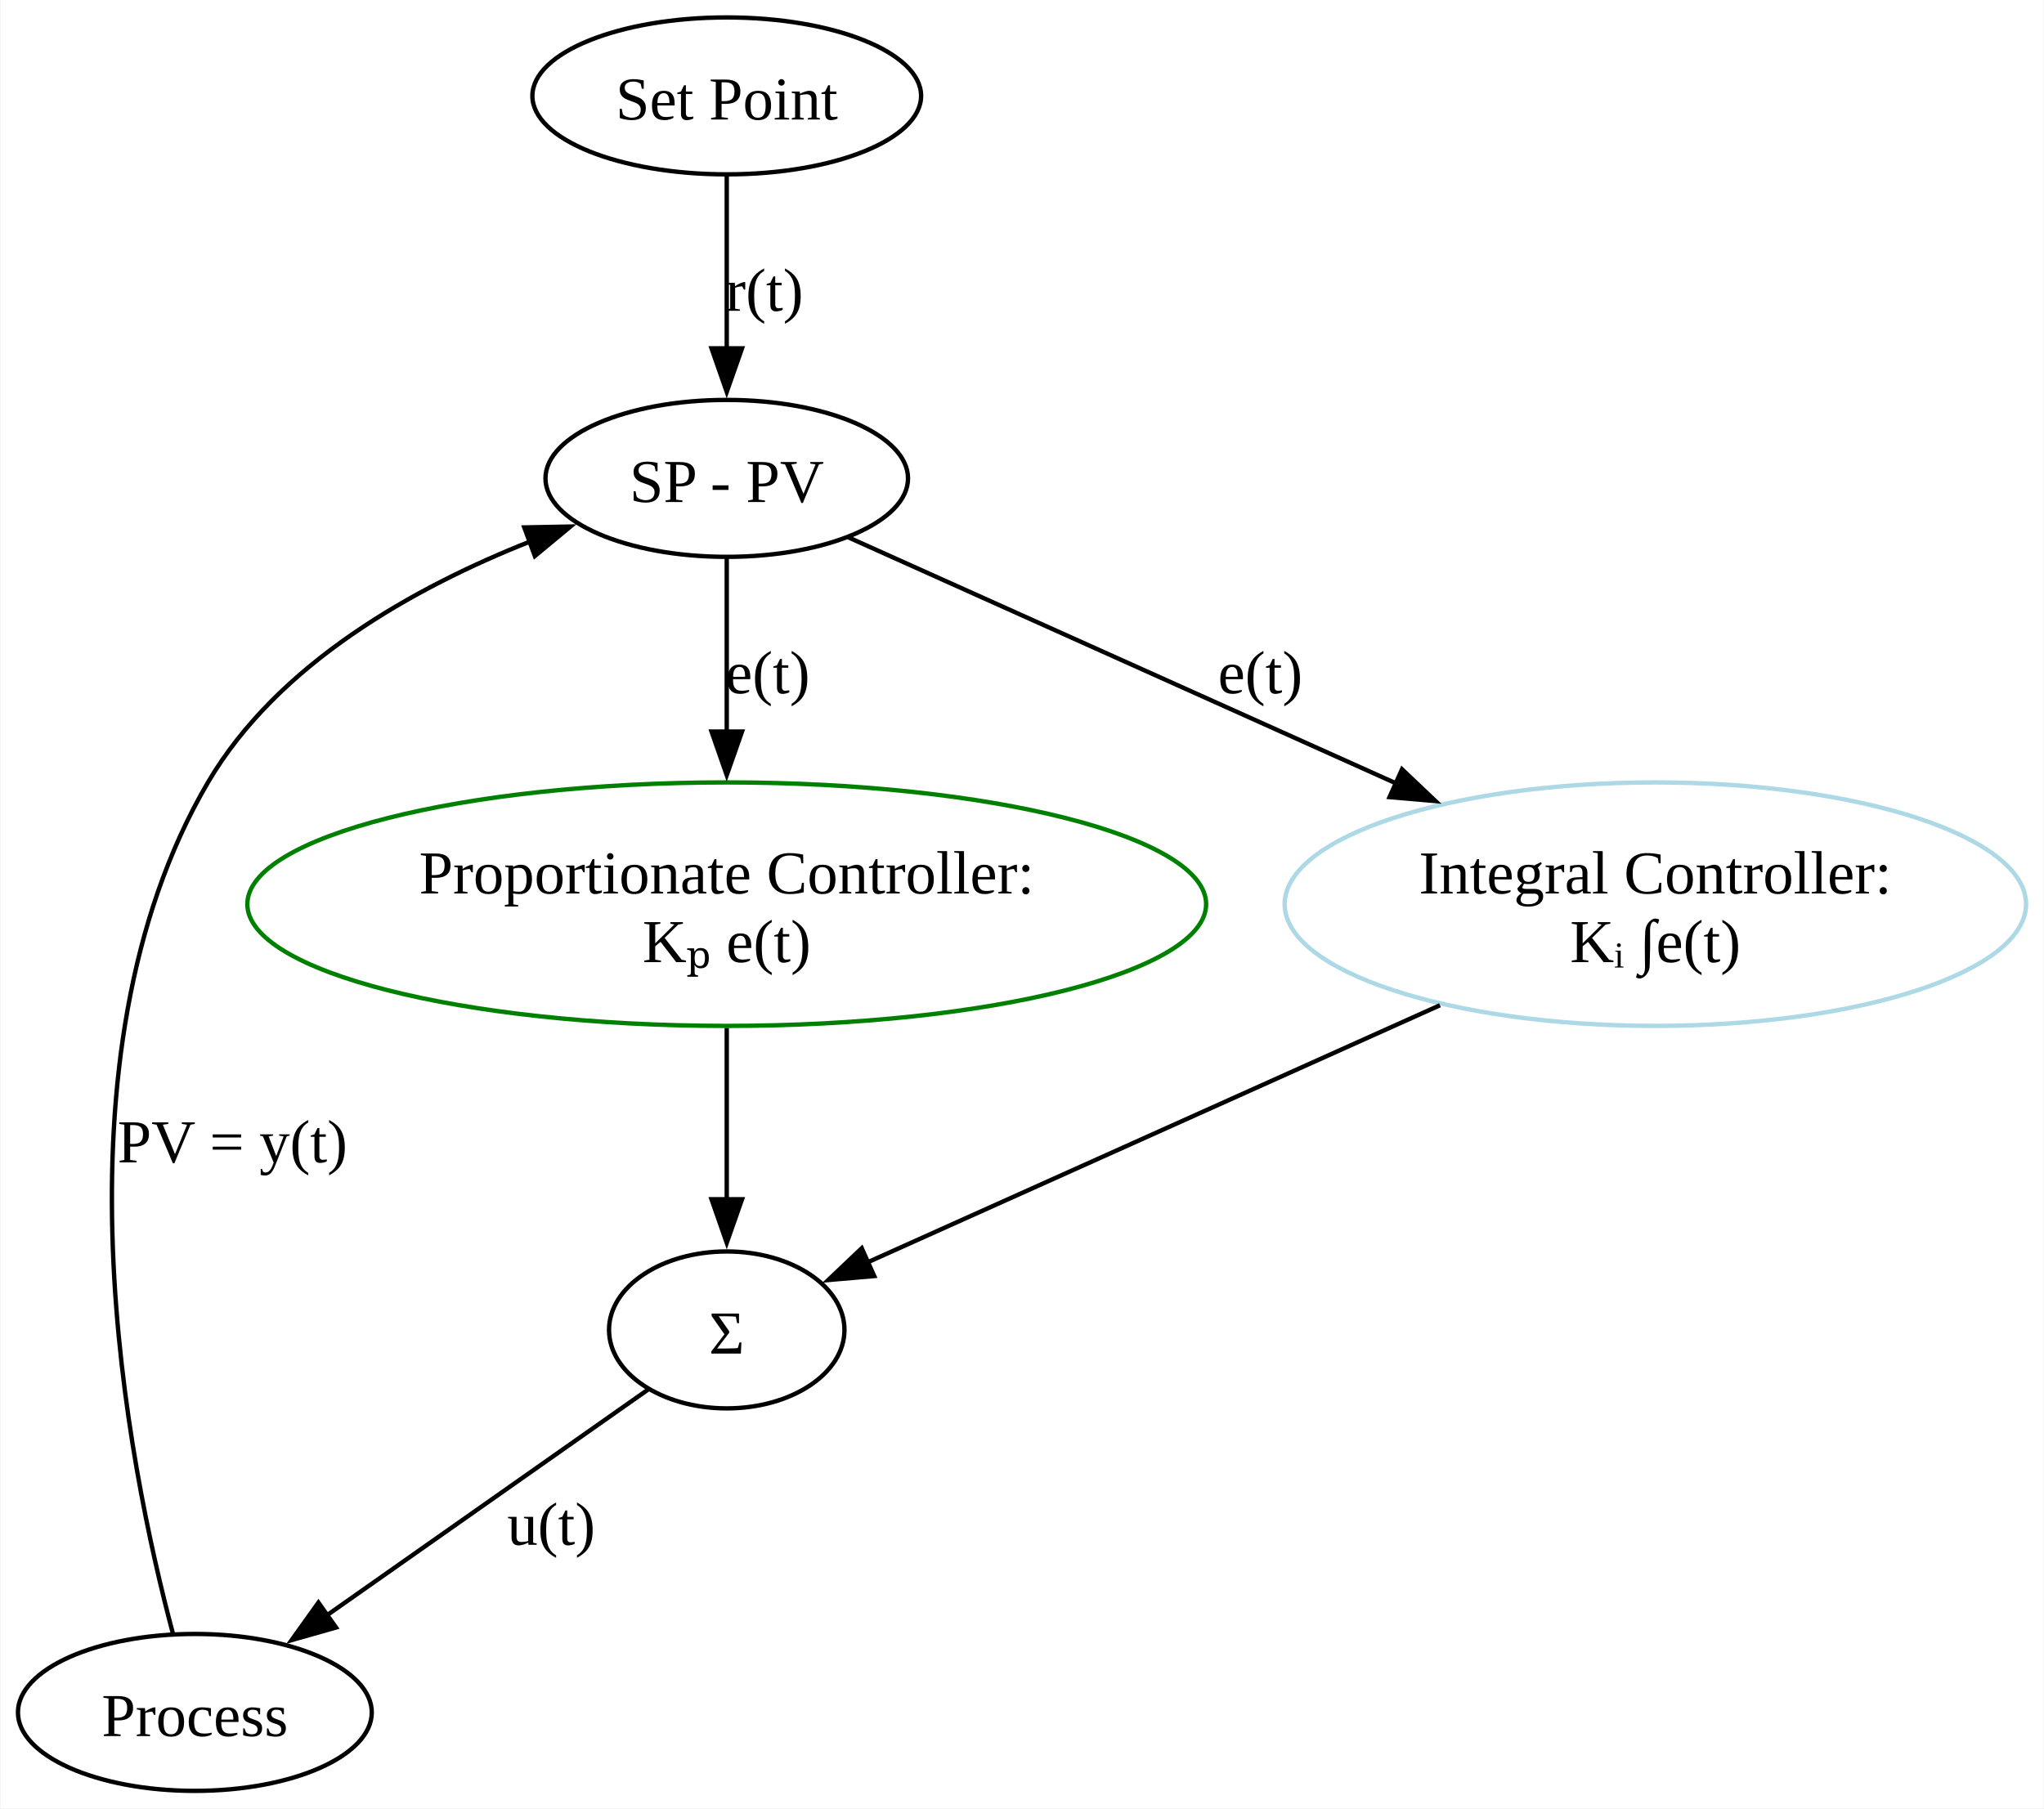
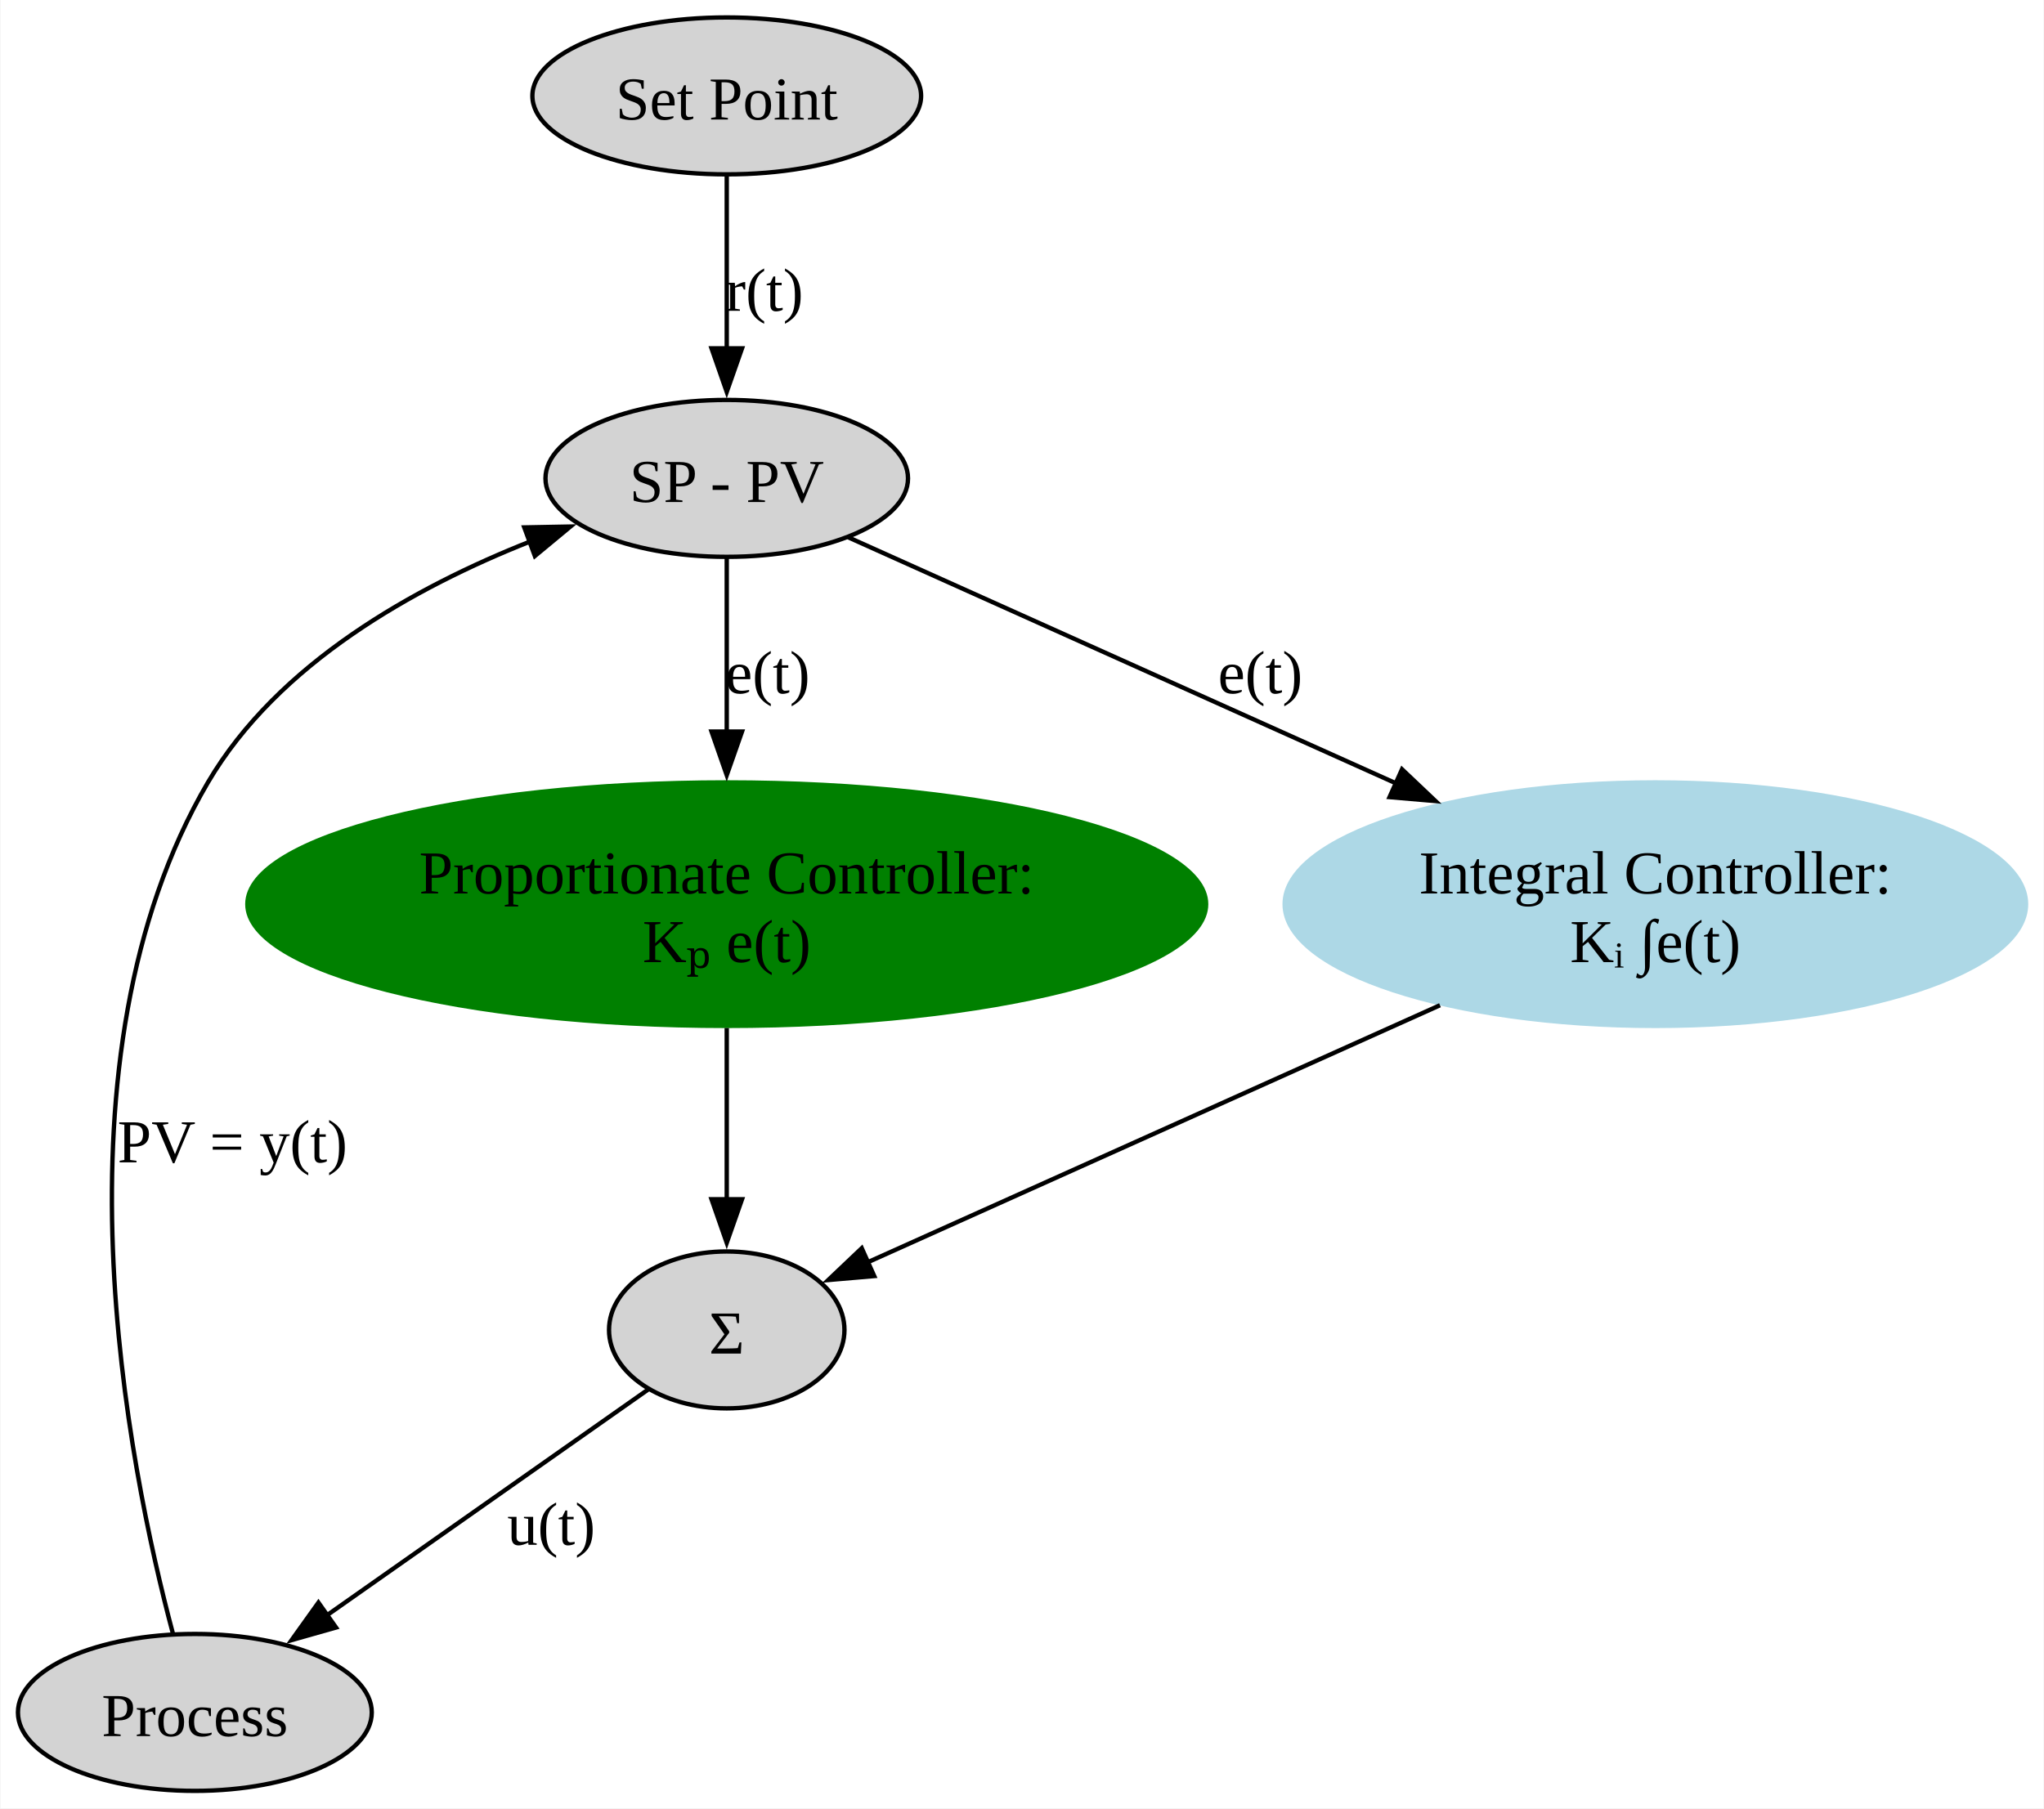
<svg xmlns="http://www.w3.org/2000/svg" width="469pt" height="415pt" viewBox="0.00 0.00 468.61 414.86">
  <g id="graph0" class="graph" transform="scale(1 1) rotate(0) translate(4 410.86)">
    <polygon fill="white" stroke="none" points="-4,4 -4,-410.86 464.61,-410.86 464.61,4 -4,4" />
    <g id="node1" class="node">
-       <ellipse fill="none" stroke="black" cx="162.58" cy="-388.86" rx="44.58" ry="18" />
+       <ellipse fill="lightgrey" stroke="black" cx="162.58" cy="-388.86" rx="44.58" ry="18" />
      <text text-anchor="middle" x="162.58" y="-383.44" font-family="Times New Roman,serif" font-size="14.00">Set Point</text>
    </g>
    <g id="node3" class="node">
-       <ellipse fill="none" stroke="black" cx="162.58" cy="-301.11" rx="41.58" ry="18" />
+       <ellipse fill="lightgrey" stroke="black" cx="162.58" cy="-301.11" rx="41.58" ry="18" />
      <text text-anchor="middle" x="162.58" y="-295.69" font-family="Times New Roman,serif" font-size="14.00">SP - PV</text>
    </g>
    <g id="edge1" class="edge">
      <path fill="none" stroke="black" d="M162.58,-370.51C162.58,-359.12 162.58,-343.95 162.58,-330.79" />
      <polygon fill="black" stroke="black" points="166.09,-330.95 162.58,-320.95 159.09,-330.95 166.09,-330.95" />
      <text text-anchor="middle" x="171.21" y="-339.56" font-family="Times New Roman,serif" font-size="14.00">r(t)</text>
    </g>
    <g id="node2" class="node">
-       <ellipse fill="none" stroke="black" cx="40.58" cy="-18" rx="40.58" ry="18" />
+       <ellipse fill="lightgrey" stroke="black" cx="40.58" cy="-18" rx="40.58" ry="18" />
      <text text-anchor="middle" x="40.58" y="-12.57" font-family="Times New Roman,serif" font-size="14.00">Process</text>
    </g>
    <g id="edge2" class="edge">
      <path fill="none" stroke="black" d="M35.52,-36.19C25.33,-74.39 6.37,-167.91 43.58,-231.36 59.61,-258.67 91,-276.15 117.52,-286.64" />
      <polygon fill="black" stroke="black" points="116.14,-289.86 126.73,-290.06 118.57,-283.3 116.14,-289.86" />
      <text text-anchor="middle" x="49.21" y="-144.2" font-family="Times New Roman,serif" font-size="14.00">PV = y(t)</text>
    </g>
    <g id="node4" class="node">
-       <ellipse fill="none" stroke="green" cx="162.58" cy="-203.43" rx="109.96" ry="27.93" />
+       <ellipse fill="green" stroke="green" cx="162.58" cy="-203.43" rx="109.96" ry="27.93" />
      <text text-anchor="middle" x="162.58" y="-205.88" font-family="Times New Roman,serif" font-size="14.00">Proportionate Controller:</text>
      <text text-anchor="middle" x="162.58" y="-190.13" font-family="Times New Roman,serif" font-size="14.00">Kₚ e(t)</text>
    </g>
    <g id="edge3" class="edge">
      <path fill="none" stroke="black" d="M162.58,-283.01C162.58,-271.84 162.58,-256.79 162.58,-242.85" />
      <polygon fill="black" stroke="black" points="166.09,-243.03 162.58,-233.03 159.09,-243.03 166.09,-243.03" />
      <text text-anchor="middle" x="171.96" y="-251.81" font-family="Times New Roman,serif" font-size="14.00">e(t)</text>
    </g>
    <g id="node5" class="node">
-       <ellipse fill="none" stroke="lightblue" cx="375.58" cy="-203.43" rx="85.03" ry="27.93" />
+       <ellipse fill="lightblue" stroke="lightblue" cx="375.58" cy="-203.43" rx="85.03" ry="27.93" />
      <text text-anchor="middle" x="375.58" y="-205.88" font-family="Times New Roman,serif" font-size="14.00">Integral Controller:</text>
      <text text-anchor="middle" x="375.58" y="-190.13" font-family="Times New Roman,serif" font-size="14.00">Kᵢ ∫e(t)</text>
    </g>
    <g id="edge4" class="edge">
      <path fill="none" stroke="black" d="M190.43,-287.6C222.17,-273.34 274.98,-249.62 316.09,-231.15" />
      <polygon fill="black" stroke="black" points="317.47,-234.37 325.16,-227.08 314.61,-227.99 317.47,-234.37" />
      <text text-anchor="middle" x="284.96" y="-251.81" font-family="Times New Roman,serif" font-size="14.00">e(t)</text>
    </g>
    <g id="node6" class="node">
-       <ellipse fill="none" stroke="black" cx="162.58" cy="-105.75" rx="27" ry="18" />
+       <ellipse fill="lightgrey" stroke="black" cx="162.58" cy="-105.75" rx="27" ry="18" />
      <text text-anchor="middle" x="162.58" y="-100.33" font-family="Times New Roman,serif" font-size="14.00">Σ</text>
    </g>
    <g id="edge5" class="edge">
      <path fill="none" stroke="black" d="M162.58,-175.01C162.58,-162.63 162.58,-147.99 162.58,-135.45" />
      <polygon fill="black" stroke="black" points="166.09,-135.73 162.58,-125.73 159.09,-135.73 166.09,-135.73" />
    </g>
    <g id="edge6" class="edge">
      <path fill="none" stroke="black" d="M326.18,-180.24C285.64,-162.03 229.43,-136.78 194.57,-121.12" />
      <polygon fill="black" stroke="black" points="196.41,-118.11 185.86,-117.2 193.55,-124.5 196.41,-118.11" />
    </g>
    <g id="edge7" class="edge">
      <path fill="none" stroke="black" d="M144.58,-92.1C125.21,-78.48 94.07,-56.59 70.91,-40.31" />
      <polygon fill="black" stroke="black" points="72.96,-37.48 62.77,-34.59 68.93,-43.2 72.96,-37.48" />
      <text text-anchor="middle" x="122.33" y="-56.45" font-family="Times New Roman,serif" font-size="14.00">u(t)</text>
    </g>
  </g>
</svg>
